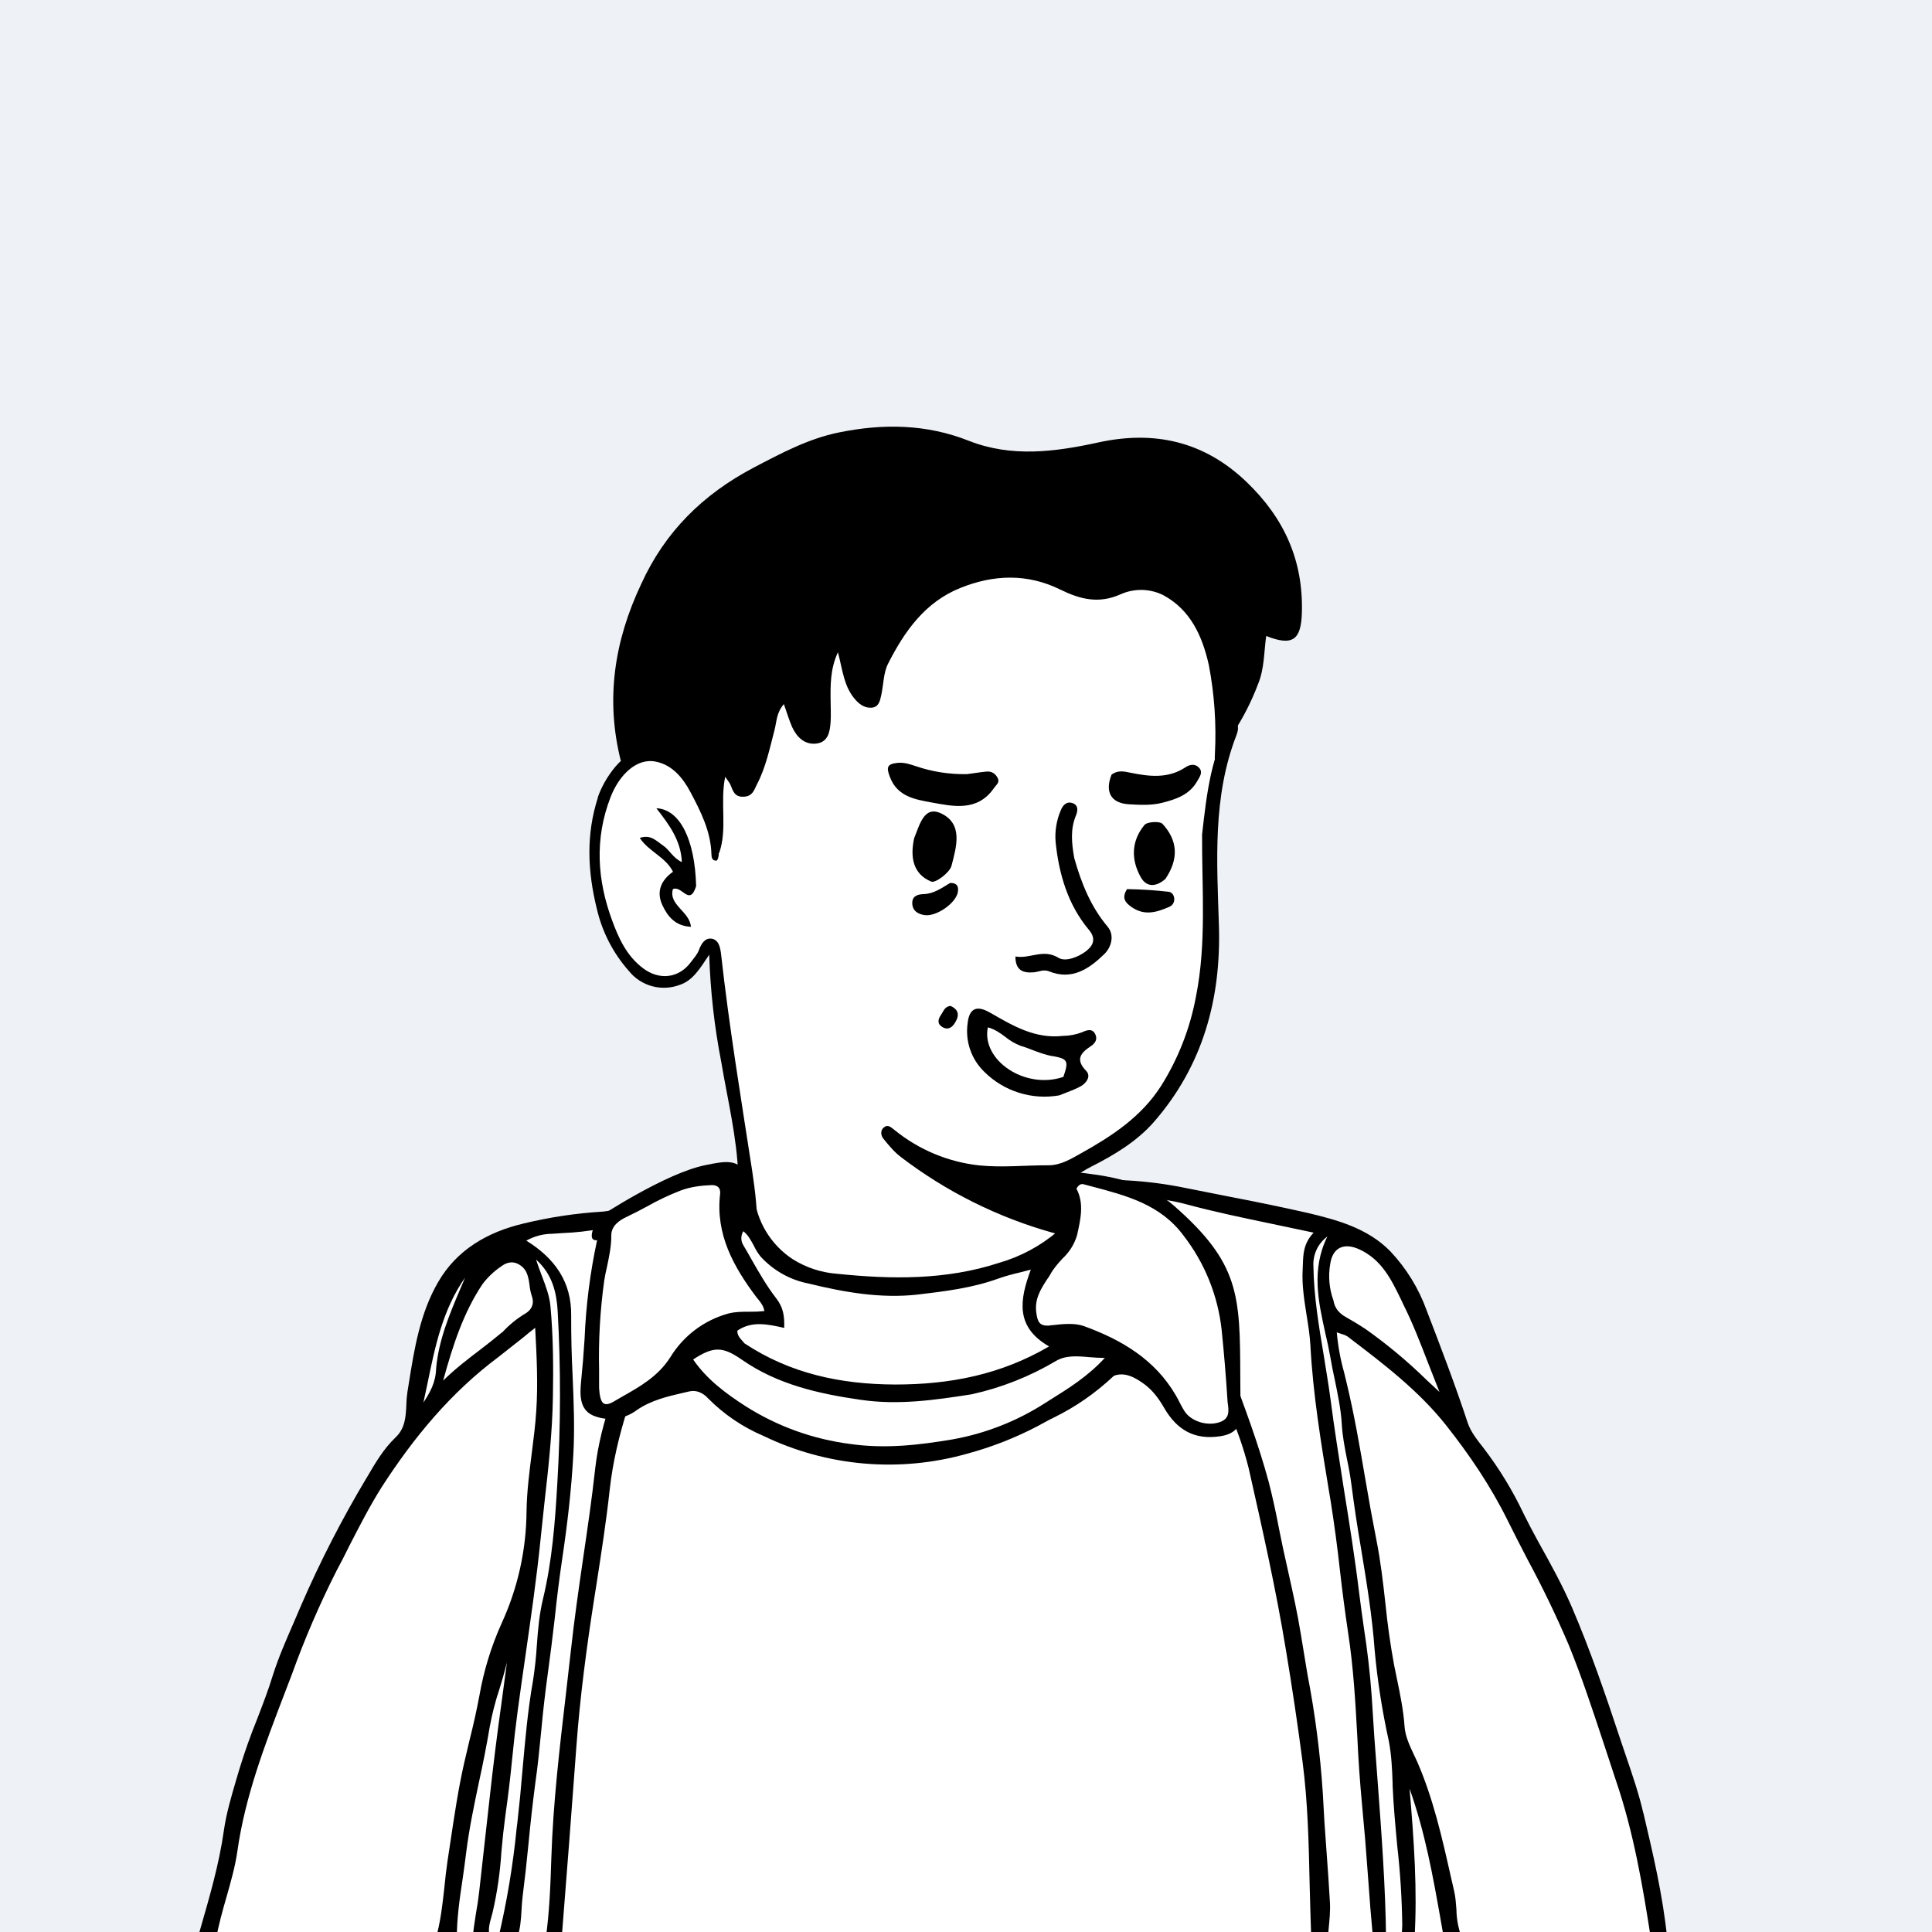
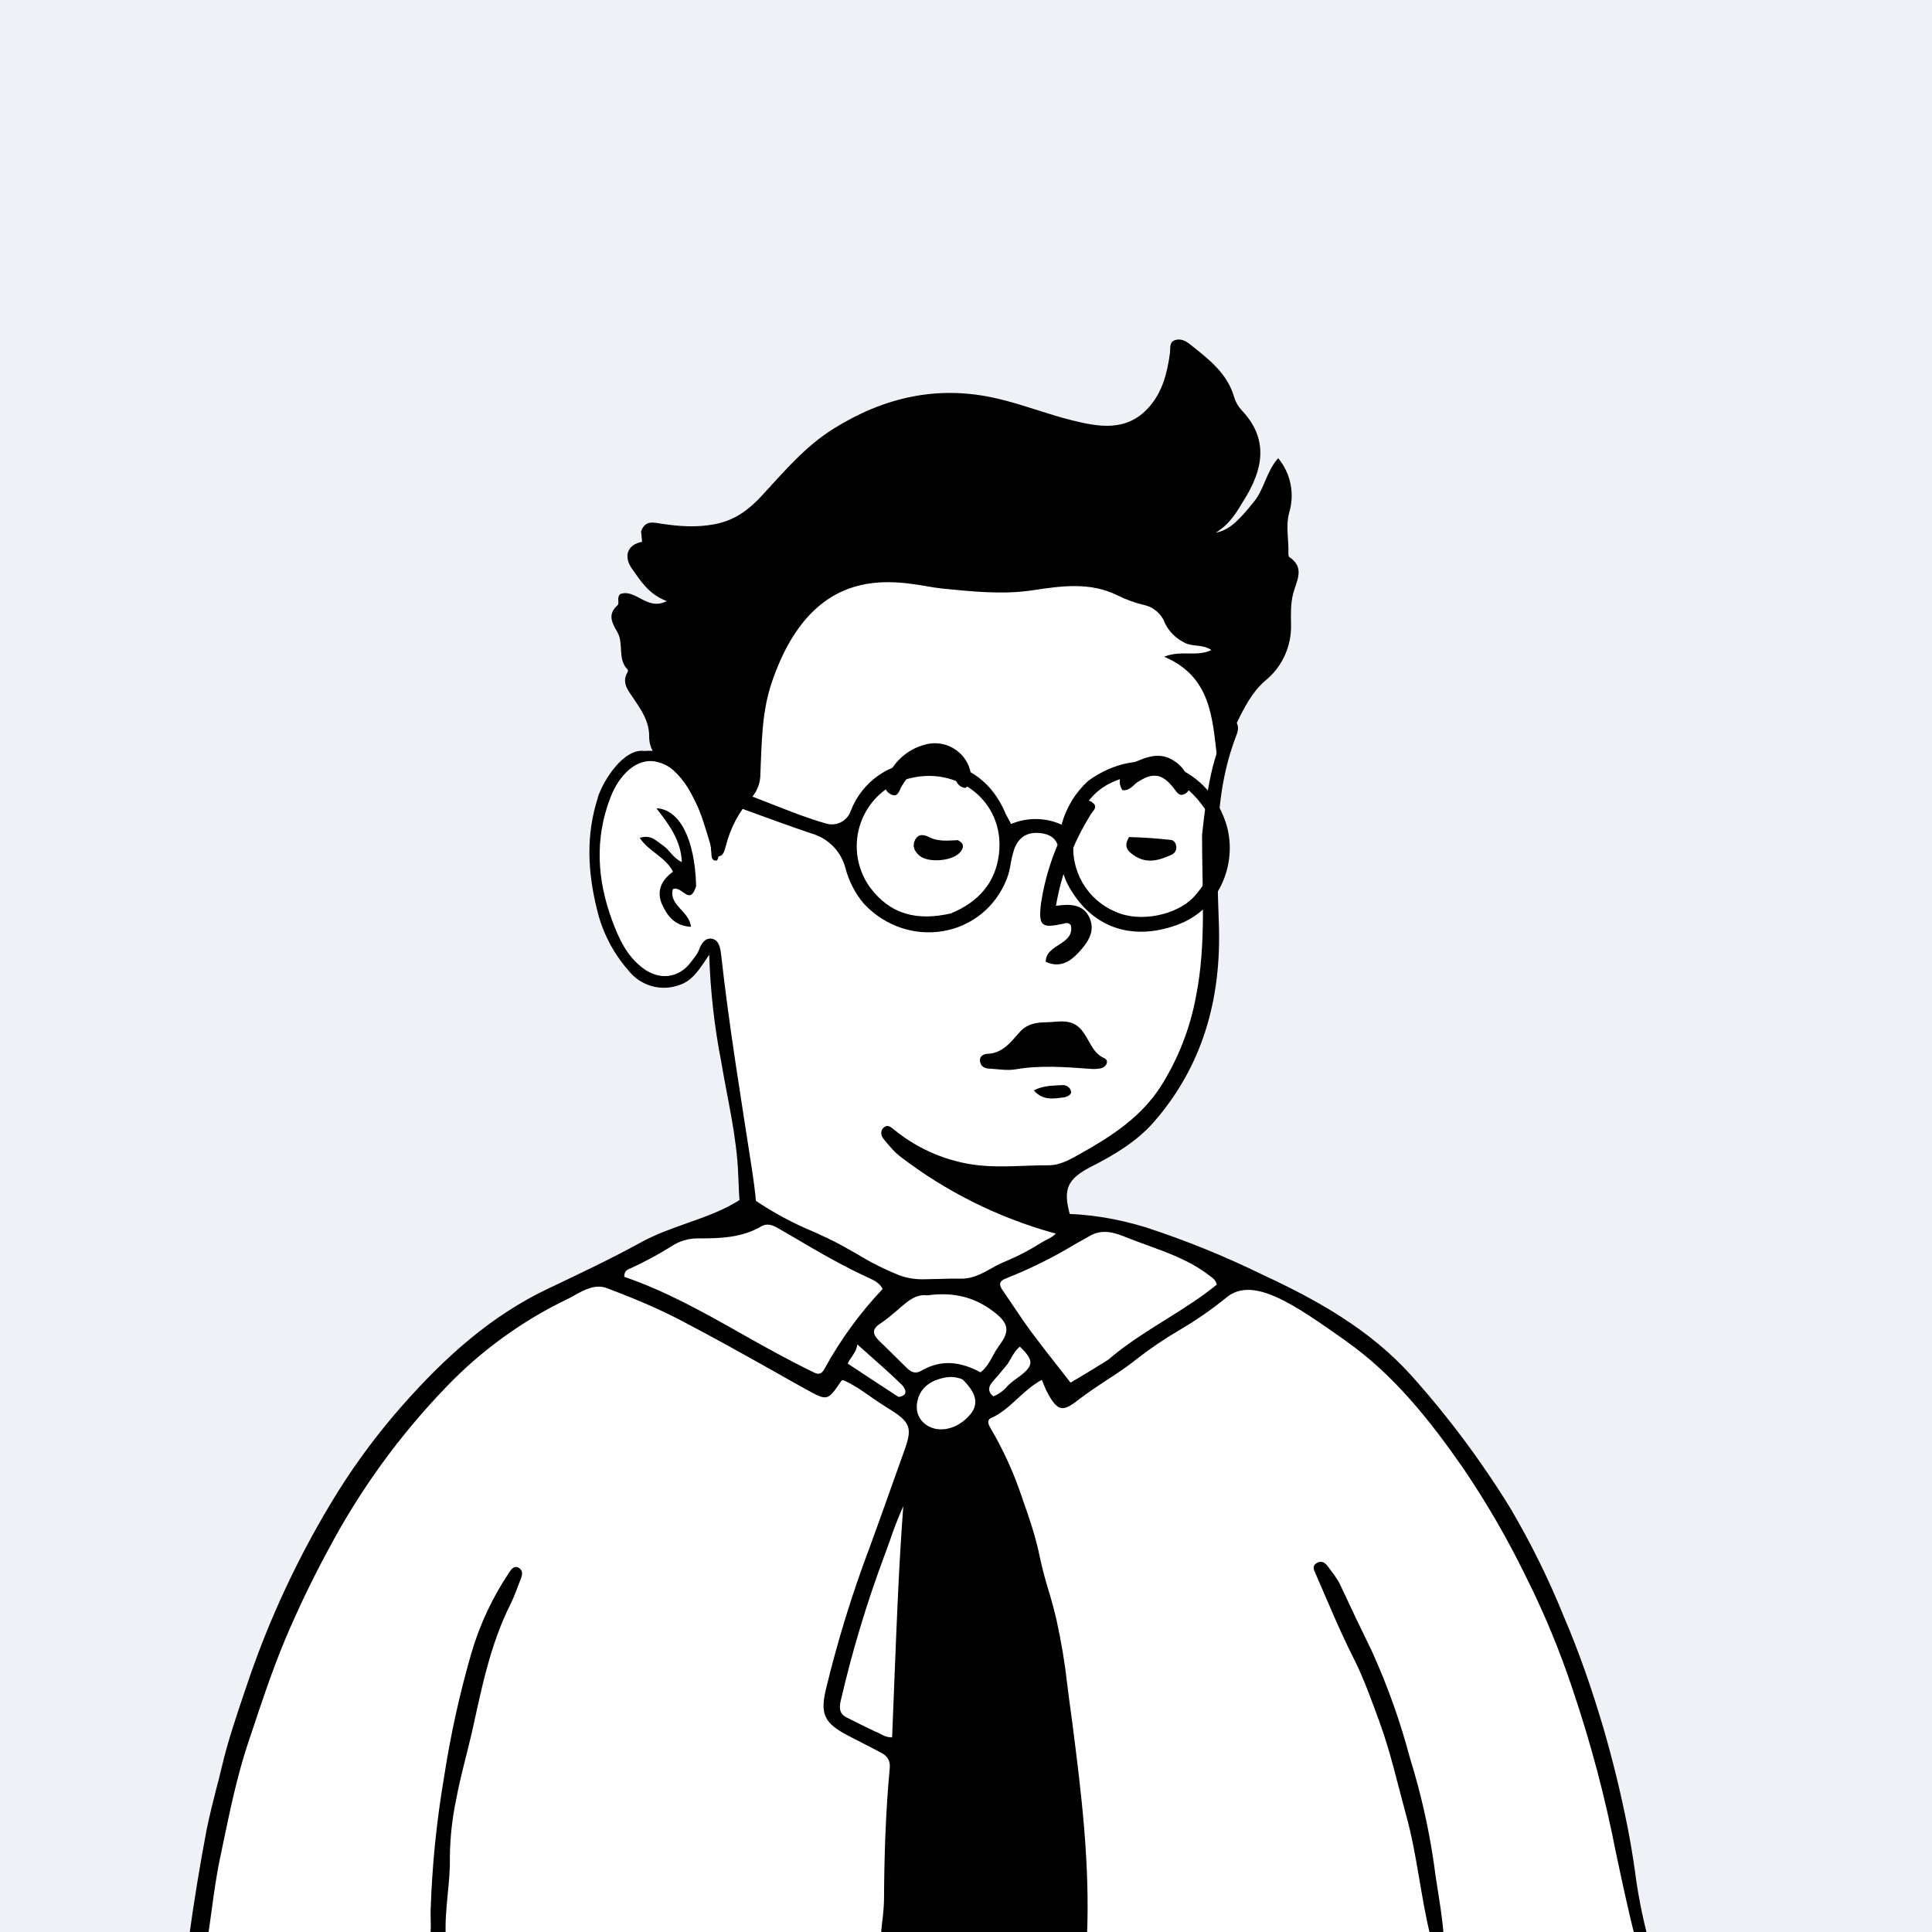
<svg xmlns="http://www.w3.org/2000/svg" viewBox="0 0 1744 1744" fill="none" shape-rendering="auto" aria-hidden="true">
  <defs>
-     <g id="head-variant01-89ccee7a">
+     <g id="head-variant01-ae86e838">
      <path d="M553 723.7c-99 297-363.7 388.6-503.6 19.8-19.3-50.7 31-69.5 66.2-91.9 24.1-15.3 36.8-28.5 35.3-42.2C144 545 114 365.6 114 365.6l-3-5.8s.7-1.6-2.2 1.2c-3 3-9.9 34.2-37 34.2-24.5 0-49.2-10.9-61-86.3C6.3 281.6 8.7 210 39 197c12.5-5.3 24-7.2 35.2-.8s-13-22 112-126C267.5 2.4 395.8-7.5 447.6 4S551 40.8 574 94.5c27.8 65-25.9 114.3-14 262.5-2.2 53.6.8 171.2-146.6 210.6-28 7.5-19.3 48.4 22.7 58.4 67 21 117 72.3 117 97.9" fill="#ffffff" />
      <path d="M7.6 228.9c5.2-16.1 23.7-44.7 42.2-42C71.7 185 83.8 198 94 213a140 140 0 0 1 22.4 61.5c.5 3.7 1 7.6-1.2 11.3-4.5.6-4.9-3-5-5.6-.5-20.7-9.7-38.7-18.9-56.1-6.6-12.5-16.2-24.6-31.4-27.6-17.2-3.5-33 12-40.8 32.2-14.5 37.6-12 74.6 1.4 111 5.8 15.9 13.1 32.1 27.8 43.2 14.8 11.3 32.7 9.3 43.6-5.7 2.5-3.4 5.6-6.7 7-10.6 2.1-5.7 5.4-11 11.3-10.3 6.8 1 8 8.3 8.7 14C126.2 436 137 501 147 566c2.6 17.1 5.6 41.7 3.6 52.1-.7 3.7 0 7-4.5 7.8-4.9.7-7-2.1-7.7-6.5-2.3-17-3-23.6-4-49.6-1.2-34.3-9.6-68-15.3-102a604 604 0 0 1-10.9-97c-8.5 12.7-14.8 23.3-26.5 27.2a40.5 40.5 0 0 1-46.1-12.6 128 128 0 0 1-28.8-55.8c-8.4-34-9.9-67.1.9-100.6m572.7-71.5c6.5 4.4 5.7 10 3.7 15.2-21.6 55.7-17.6 113.8-15.8 171.6 2.1 66.4-14.5 126.8-58.7 177.5-15.4 17.6-35.8 29.8-56.5 40.3-21.4 11-25.9 20.1-19.2 43.6 1.3 4.7 4.4 9.6-.2 14.4s-9.8 3.1-15.4 1.7a406 406 0 0 1-137-68.3c-6-4.5-11-10.6-15.8-16.5-2.5-3-3-7.8.5-10.4 3.7-2.9 6.4.1 9.8 2.7A146 146 0 0 0 352 561c21 2.1 41.5-.2 62.3-.1 11.5 0 20.6-5.9 29.5-10.8 27.8-15.5 54.3-32.8 72.2-60.7a230 230 0 0 0 31.6-80.9c9.6-48 5.3-96.6 5.5-146.2 4.2-36.9 8.1-72.7 27.3-104.8M60.6 238.6c21 1 34.7 28 35.8 70.3-6 18.8-12.8-1-21 2.7-4 14.5 15.1 20 16.3 34-14-.6-21.1-9.3-25.9-19.8-5.5-12.2-1-22.2 9.7-29.9-6.7-13.4-21.7-18-30-30.5 10-3.5 15.1 2.9 21 6.8 5.9 4 9 11.3 17 15-.8-19.8-11.7-34-23-48.6" fill="#000000" />
    </g>
-     <g id="clothes-variant03-89ccee7a">
-       <path d="M1342.7 717.8 34 718.7s73-276.9 92.4-308.7c19.4-31.7 97.5-138.7 96.7-156.8-1-18.2 1.4-82.8 14.6-108.3 13.2-25.6 55.3-60.6 71.7-63.1 16.4-2.6 71.6-5.1 106.2-13.7 34.5-8.5 66.4-19 101.5-19 5.7 0 .2 12.3.2 12.3S519 182.3 682 190c121.5 5.6 161.7-116.2 161.7-116.2S817 50.3 825.1 49.6c95.6-8 145.8 13 174.8 18.6 26.7 5.1 49.2 5.1 76 23.9 30.6 21.5 46.5 70.2 80.8 144.8 39.4 85.5 194.2 345 185.9 481.6" fill="#ffffff" />
-       <path fill-rule="evenodd" clip-rule="evenodd" d="M1032.7 721.7q-.9-25.2-1.5-50.4c-.8-36.7-1.6-73.5-6.4-110.3q-6.6-50.5-15-100.8c-9-55-21.3-109.5-33.6-164a302 302 0 0 0-19.3-54.6c-5.7-13-10.4-26.2-15.2-39.4-5.5-15.1-11-30.3-17.8-45q-1.9-3.7-4.2-7.3c-3-4.5-6-9.2-7.5-16.2-47.5 92.4-120.5 140.3-223.3 140.7-101.2.5-176-45.6-230.6-128.8a58 58 0 0 0-16 25.7l-1.4 3.3c-18.6 45.4-36 91-41.5 140.6-3.1 28.6-7.6 57.3-12 85.9l-1.8 11.3c-7 44.7-13 89.6-16.3 134.8A27816 27816 0 0 1 356 720.6c-4.7 1-9 1-14.5 1 3.5-24.4 4.4-49.3 5.2-74 1.6-49.1 7.3-97.8 13-146.5l4.6-40.2c3-27.7 7-55.3 11-83 4-27.1 8-54.3 11-81.7 5-43.5 22-84.2 40-124.2l.8-1.9c10.5-23.2 20.9-46.2 37.6-65.8a174 174 0 0 1 44.8-38.6c14-8 18.5-6.4 23.1 8.9 9.6 31 26.3 57.8 53.3 76 42.8 28.8 89.1 41.8 141.4 26.6 36.4-10.5 66.6-28.8 88.3-59.5 8.4-12 16-24.7 18.5-39.6l-5.6-2.1q-6.4-2.3-12.6-5c-3-1.2-6.7-2.9-5.2-7.3 1.3-3.3 4.2-5.8 8-5.3 33 4.5 64.4 11.7 86.3 40.7a342 342 0 0 1 47.4 88.3l7.5 20c12.6 33.4 25.1 66.8 34.4 101.2q5.2 20.4 9.1 41.3l3.6 17.6 5.2 23.5c4 18 8 36 10.9 54l6.2 37.5a853 853 0 0 1 13.8 107q1.3 26.6 3.4 53.3 1.7 22.5 3 44.9c.5 8.1-.4 16.3-1.2 24.8l-.8 8.4q-7.4 1-14.7.8M847.6 88.2c-8 18.2-15.8 36.5-29.3 51.7-34.3 38.7-78.8 56.4-129.4 57.9-34.1 1-67.6-6-97-24.7-28.6-18.2-53-40.3-65-73.3l-1.3-3.6c-2-5.8-4-11.8-8.6-15.8-13.2 3-16.7 11-14.6 22.7l.9 5.7c.5 4 1 7.9 2.4 11.5 12.5 35 37 60.8 68.3 79.6a204 204 0 0 0 80.8 28.2c60.4 7.4 116.6-.5 166.4-37.4 30.3-22.4 48.9-52 53.4-89.5 1.7-14.8-7.2-21.7-24.7-18.4zm-361.3 15.6c20 81 77 120 153.7 137 39 9.8 76 8.1 113.2-1.4 41.3-10.6 77.6-29 104.8-62.4 16.6-20.5 28.9-43.2 29.3-70.8 15 7.8 16.5 13 6.5 31.6a228 228 0 0 1-96.7 96.8c-46.4 23.8-96.3 30-148.6 22.3-54.1-8-98.7-33.3-137.7-69.6-14-13-24.7-29-35.2-44.9l-6.8-10.1c-2.7-4-1-7.2 1.7-10.3l10.7-12.4z" fill="#000000" />
-       <path fill-rule="evenodd" clip-rule="evenodd" d="M242.1 721.7c4.5-15.3 6.2-31 8-46.9q1.1-11.8 2.8-23.7l2.7-17.9c3.6-23.9 7.1-47.8 12.5-71.5l4.8-20.4q5-19.6 8.8-39.7 6-34.4 20.3-66a246 246 0 0 0 22.3-101c.3-17.5 2.5-34.7 4.7-52 1.6-12.8 3.3-25.6 4.1-38.5 1.6-24.4.4-48.5-1-74.8q-5.8 4.5-11 8.9L299 195.6c-42.9 32-76.3 72.4-105 116.8-11 17.3-20.4 35.7-29.8 54q-5.5 11.3-11.4 22.2a819 819 0 0 0-40.2 93.2l-6.5 17C88.3 545.2 70.3 592 63.3 641.6c-2 14.2-6 27.9-9.9 41.7-3.5 12.2-7 24.5-9.3 37.4-5.5 1-10.8 1-17.1 1l2.8-9.7c8.4-29.2 17-58.5 21.3-89 2.2-15.4 6.7-30.6 11.1-45.6l3.1-10.4a540 540 0 0 1 16-45c5-13 10-25.9 14-39.1 5-15.7 11.6-30.9 18.2-46l7.2-16.8a996 996 0 0 1 59-115l.4-.6c7.4-12.7 15-25.8 26-36.3 8.7-8.2 9.2-18.8 9.7-29.3q.1-6 1-11.8l1.3-8.1c5-31.4 10.2-63 26.3-90.8 16.7-29.1 44.5-45.3 77-53q35.5-8.6 71.8-10.8a126 126 0 0 0 29.6-7q7.8-2.5 15.8-4.6l15-4c19.2-5 38.3-10.1 58.5-9.2h1c4.1.1 8.3.3 9 5.4.6 5-3 5.7-6.6 6.4l-2 .4-42 9.8a3964 3964 0 0 1-79.4 18.2 244 244 0 0 1-35.4 4q-4.5.2-8.9.6a49 49 0 0 0-23.7 6.2c25.8 16 41 37.4 40.5 68q-.1 27 1.3 54.3c1 23.8 2 47.6.6 71.5-1.7 31-5.3 62-9.9 92.8q-4 27-6.8 54-2.9 25.5-6.4 50.9t-5.8 50.7c-1.6 15.6-3 31.3-5.3 46.9q-3.6 27.4-6.2 55-2.3 24-5.3 47.6-.7 6-1 12.2c-.5 8.6-1 17.3-4.1 26.2q-8.4 1.5-17 .1a754 754 0 0 0 16.7-100l.5-3.8q2.8-24.4 4.8-49c2.4-26.7 4.7-53.4 9.4-79.9q2.5-16 3.5-32.2c1-14 2.2-27.9 5.5-41.6 8.3-34.4 11-69.8 13-104.9a1341 1341 0 0 0 .3-155.3c-1-16.4-4.6-33-19.5-46.4q2.4 7.3 5 14.1c3.7 9.7 7.2 18.8 8 28.2 2.5 27.1 2.7 54.5 2.2 81.8-.5 31.9-4 63.5-7.6 95.1l-3.5 32.9c-3.6 35.8-8.8 71.4-13.9 107q-3.5 23.9-6.7 47.6-2.9 21.6-5 43.2-2.5 26-6.2 51.9-2.2 16.4-3.6 32.9a335 335 0 0 1-7.9 54.5l-1 3.7c-1.9 6.7-4 13.9-.5 21q-8.4.3-16.7-1 1.3-11.4 3.1-22.4 1.8-9.8 2.9-19.4l4.5-40.4 5-44.7q4.7-43 10.7-85.8l4.9-36.5q-3 12-6.7 23.8a249 249 0 0 0-8.8 34.2q-4.2 24.8-9.6 49.3c-4.5 21.3-9 42.7-11.7 64.4q-1.4 11.3-3 22.4c-2.8 18.6-5.6 37.2-5.4 56.2zm60.3-548.3a94 94 0 0 1 20.5-16.8c6.7-3.8 8.5-9.9 6.1-16.2q-1.5-4.6-2-9.7c-1.1-7.8-2.3-15.6-11.6-19.6-5-2-9.9-.2-13.3 2.3a71 71 0 0 0-17.5 16.4C267.4 155.5 258 184.4 249 217c11-10.8 22.1-19.3 33.3-27.8q10-7.6 20-15.9m-37.6-39.6c-9.9 23.3-19.7 46.6-22 72.1-.3 13-5.7 22.1-11.5 31L235 219c6.8-33 13.6-66.1 33.8-95zm1043 444.3c15.9 46.5 24.2 95 31.7 143.7 5.5 0 10 0 14.6-1.1-4-38.9-12.7-75.9-21.4-112.8l-.2-.5c-4-17.4-9.8-34.3-15.6-51.3l-5-14.8c-13.3-40.2-27-80.3-43.7-119.3-8.8-20.5-19.6-39.9-30.4-59.3q-7-12.7-13.3-25.4a329 329 0 0 0-36-59.1c-5.7-7.3-11.7-14.7-14.5-23-11.3-34.3-24.2-68-37.1-101.6a154 154 0 0 0-32.8-53.3c-20.4-20.8-47.9-28.3-75-34.7q-34.6-7.8-69.3-14.4l-40.4-8a358 358 0 0 0-104-6c-5.4.5-9.9 1.7-11.8 10.5 14.5 1.6 29 2 43.6 2.4 24.2.6 48.4 1.3 72.4 7.7 25.2 6.8 51 12.2 77.4 17.7l37.9 8c-9.1 9.7-9.4 19.2-9.7 28.7l-.2 4.5c-.8 13.9 1.4 27.4 3.5 41 1.5 9.2 3 18.5 3.5 27.9 2.4 44.3 9.6 87.9 16.8 131.5l1.4 8.3q5 31.5 8.5 63.4a1599 1599 0 0 0 7.4 56.3c4.7 30.7 6.5 61.7 8.2 92.7q1.4 31.5 4.4 63.1 3 31.2 5.2 62.7 2 29.1 4.7 58.2h11.7c-.5-48.6-4.2-97-7.8-145.5q-3-37.3-5.2-74.6a753 753 0 0 0-7.1-61.9q-2.3-15.9-4.3-31.8c-3.8-31.4-8.8-62.5-13.8-93.7-4.2-26.9-8.5-53.7-12-80.7-1.7-13-4-26-6-38.9-4.5-26.8-9-53.7-9.4-81a31 31 0 0 1 12.6-26.7c-14.6 29.7-8.2 58.4-1.9 87q2.7 11.3 4.7 22.5 1.7 9.9 3.9 19.8c2.7 13.2 5.5 26.4 6.3 39.8.6 11 2.7 21.7 4.8 32.3q2.4 11.1 3.9 22.4 3.8 29.4 8.8 58.4c5 30.3 10 60.6 12.2 91.3a656 656 0 0 0 12.8 82c2.4 12.7 3 25.6 3.4 38.1v2c.8 18.4 2.5 36.5 4.2 54.7a707 707 0 0 1 4.5 71.2l-.2 4.4q-.4 3.6-.2 7.9 5.7 1.1 11.4 1c2.8-44.8-.4-89.4-4.4-136.4 14 39.4 21 78.4 28 118l3 17.3q8.3 1.5 16.5.2a75 75 0 0 1-5.2-26.4c-.4-5.6-.8-11-2-16.4l-3.3-14.4c-7.8-34.7-15.7-69.4-30-102.4l-3.2-6.8c-3.7-8-7.6-16.1-8.3-25-1-14.8-4-29.3-7-43.7l-2.5-12.2a687 687 0 0 1-7.8-55.3c-2.1-19-4.3-38-8-56.7q-5.5-28-10.2-56c-5-29.2-10-58.4-17-87.3l-2-8.3a197 197 0 0 1-6.7-36.5l4.4 1.5q3.6 1 5.7 2.5l1 .8c31.3 23.8 62.6 47.7 87.2 78.6 21.4 27 40.5 55.2 55.9 86.3q8.9 17.9 18.1 35.5a940 940 0 0 1 37.1 77c11.7 28.7 21.3 58 31 87.2zm-243.5-418.2c-6.2-3.4-10.4-8.1-11.5-15.2a64 64 0 0 1-2.9-33c2.2-15.1 12.8-19.4 26.5-13 20 9.3 28.7 27.3 37.2 44.8l2.6 5.5c8.3 16.6 15 34 22.2 52.6l10.1 25.7-11.5-10.7a452 452 0 0 0-55.4-46.2 269 269 0 0 0-17.3-10.5" fill="#000000" />
-       <path d="M455.7 39c45.2-21.2 59.5-10 59.5-10s-1.3 12 7.8 43c19.2 65 123.7 66 159 61.8 37.1-4.5 125.8-30.2 131-51.7 10-42-16.9-45.2-.8-46.5 16.1-1.4 85.1-.8 133 74.3 2.4 3.8 49.2 152.1-2.5 152.1-27.2 0-68.7-80-96.5-54.7a306 306 0 0 1-191 79.8c-52.3 2.6-140.8-43.6-140.8-43.6l-50-30.2s-55.5 41.3-74.7 30.9c-25.2-13.7 2-164 2-164s24.6-22.7 63.9-41.2" fill="#ffffff" />
-       <path fill-rule="evenodd" clip-rule="evenodd" d="M389.5 69.5s60.1-39.9 96.5-47.1c19.5-4 28.3-5.3 38.6 8.6a29 29 0 0 1 4.8 15.6l.2 2.2a78 78 0 0 0 35.2 58.7 87 87 0 0 0 39.5 13c49.3 5.1 98.6 5.8 146.4-9.8A142 142 0 0 0 804 82c9.4-8.6 9.5-14.9 0-23.1-3.7-3.3-2.6-6-1.3-9.1q.6-1.5 1-3.1c4.3-17.6 5.3-19.2 24.4-17 29 3.5 58.4 10 80.4 29.2 59.6 52.1 59.8 81 60.1 154q0 15.7.4 34.7c.2 12-6.8 17.9-18.6 19.6-23.3 3.5-39-5.8-50.4-25.4-4.6-8-10-15.6-17.7-21.4-16-11.7-25.6-12.4-40.5 0a312 312 0 0 1-119.6 62.5 260 260 0 0 1-184-16 156 156 0 0 1-49.8-33.7c-4.6-5.1-10.7-8-17.1-6.5l-4.8 1.1c-14.9 3.4-29.8 6.9-42.7 15.8a40 40 0 0 1-39.6 4.8c-12.1-5.4-11.8-18.7-10.7-30.2q2-19.5 3.2-39a521 521 0 0 1 11.3-89c-11.7 1.3 1.5-20.7 1.5-20.7M521 183.3c41.2 27.3 86.7 37 136 37.2 49.4 0 95.2-8.8 139-34.4-30.9-17.7-26.5-42.3-16.5-69.3l-10.5 2.7a177 177 0 0 0-18.4 5.2c-23.7 8.7-48.8 11.7-73.3 14.6-32.9 3.7-66-2-98.1-9.9a79 79 0 0 1-43.7-24.5q-3.6-4.5-6-9.7c-2.6-4.7-5-9.5-9.5-13.1a12 12 0 0 0-.2 12.3q3.7 6.2 7.2 12.5c7 12.3 14.1 24.7 22.7 35.8 6.4 8.3 7.5 15.8 7.2 26.7-15-3.4-29.3-6.5-42.3 2.5-.1 4 2 6.4 4.8 9.5zm274-58.8 2-3.2c3-5.6 7-10 11-14.4a47 47 0 0 0 13.2-21c3.4-15 6.5-29.1-.5-42.2 2-3.7 4.3-4.5 6.3-4l7.6 2c31 8.2 62 16.2 82.8 44.4a169 169 0 0 1 34.4 85.3q3.2 31.4 5.2 62.7 0 2 .4 4c.8 6.4 1.7 13.3-7.5 16.4-11.2 3.8-25.7-.7-31.7-10q-2.5-4-4.6-8.3-1.5-3-3.3-6.1c-18.8-32.3-49.1-50.1-83-62.4-8.7-3-19.3-1.8-29-.7h-1l-.4.2c-9.8 1-11.3-3.6-12.4-11.3-1.9-12.6 4.2-22 10.4-31.4m-405.1 99.2c.9 14 4 17.4 13 12.3l7.4-4.3c16.4-9.3 32.7-18.4 43.8-35.7a89 89 0 0 1 52.5-39.6c6.1-1.6 12.3-1.6 18.4-1.6q7 .1 14.1-.6c-.8-4.7-3.2-7.6-5.5-10.5l-1.8-2.2C511 114 494.9 84.8 499 48.8c.8-6.9-3.5-8.5-8.1-8.3-9.3.4-18.3 1.5-27.3 4.8A230 230 0 0 0 433 59.8q-9 4.9-18.2 9.3c-6.8 3.2-14 8.1-14 16.8.1 9.6-1.9 18.8-3.8 28q-1.6 6.6-2.6 13a501 501 0 0 0-4.6 80.2zM626 234.3c34 5 67 .2 100.2-5a258 258 0 0 0 75.9-30c8.9-5.3 19.2-4.5 30.3-3.5q6.7.6 13.9.7c-15.4 16.7-32.6 27.4-49.6 38l-4.1 2.6A229 229 0 0 1 709 270c-30.3 5.1-60.6 8.7-92.2 4.2a231 231 0 0 1-94.4-33.9c-17.9-11.5-35.3-24.3-47.7-42.4 18.7-12.3 26.9-11.6 44 .2 32 22.3 69 30.7 107.2 36.2" fill="#000000" />
+     <g id="clothes-variant20-ae86e838">
+       <path d="M1331.4 720.2 27.7 717S61 507.2 123.9 388c73-138.7 173.6-266 400-320.3 9-2.1 96.1 44.3 128.4 60.3 15 7.4 77.1 2.9 77.1 2.9L840.2 76s130.4 42 196.6 79.3c84.2 47.3 179.2 187 223 296 46.6 115.8 71.6 269 71.6 269" fill="#ffffff" />
+       <path d="M658.4 720.2s-1.8-127.4-.4-169.8c2-64.6 19.5-284 19.5-284s16.8 4.6 25.5 2.7a404 404 0 0 0 30.5-11.7S778 363.9 787.1 401c15.6 62.8 33.3 256.5 33.3 256.5l2.8 62.6z" fill="#000000" />
+       <path fill-rule="evenodd" clip-rule="evenodd" d="M1307.6 642.6c5.5 26 11 51.8 17.5 77.6 4.6 0 8.1 0 11.3-.9a485 485 0 0 1-11.7-60.7q-2.8-19.7-6.6-39a1045 1045 0 0 0-22-90c-10-33.6-21.4-67-35.3-99.3a735 735 0 0 0-48.2-97.8 835 835 0 0 0-89.3-119.8c-37.6-41.9-85.4-68.5-134.7-91.4a816 816 0 0 0-105.3-42.7c-25.6-7.8-52-12.4-79-12.2-6 0-9.3 3.6-5.5 7.6 8.2 8.6 2.4 11.8-3.3 14.9a102 102 0 0 0-8.9 5 203 203 0 0 1-28.7 14.9q-7 2.8-13.7 6.7c-8.6 4.8-17.3 9.6-27.3 9.4q-10.5-.1-20.8.3l-14.7.3q-10.9 0-21-3.8a248 248 0 0 1-37.6-18.9c-8.8-5-17.6-10.1-26.8-14.4L584.4 83A298 298 0 0 1 530 53.8c-5.2-3.8-10.2-1.8-14.4.8-14.5 9-30.4 14.6-46.3 20.2-14 5-28 9.9-41 17-27.3 15-55.6 28.4-83.8 41.8-52.5 24.7-94.7 63.1-132.8 106.4q-31.5 35.8-57 76.2a833 833 0 0 0-84 179l-1.2 3.5c-7.3 21.7-14.7 43.4-20 65.8Q47 575.3 44.1 586q-4.6 17.6-8.4 35.4-9.4 49.4-16.2 99c6.3 0 11.6 0 17.1-1.1q1.9-12.6 3.5-24.7c2.2-15.9 4.3-31.5 7.6-46.8l2.6-12.6c6.4-30.6 12.7-61.2 22.6-91l2.7-8c9.5-28.6 19-57.3 30.6-85.1a922 922 0 0 1 39.1-81.4 648 648 0 0 1 107-147.5 379 379 0 0 1 108.2-78.5q3.5-1.6 7-3.7c9.2-5.1 19-10.6 30-6.3 22.5 8.6 45 17.8 66.3 29 28.8 15 57.1 30.9 85.5 46.8q13.2 7.6 26.4 14.8l.5.3c19.8 11 19.8 11 32.4-7.6l.8-.3.5-.3c9.4 4.1 17.8 10 26.2 15.9q7.1 5 14.5 9.6c20.4 12.5 22.3 17.5 14.6 38.6l-13.2 37q-8.7 24.6-17.6 49a1076 1076 0 0 0-40 129.7c-5.2 22.2-.8 30.2 19.7 41l14.6 7.5 15.8 8.2c5.3 2.8 8.3 7 7.7 13.5-3.7 39.4-5 79-5.2 118.6q-.2 9.3-1.4 18.6-1.1 8.4-1.5 16.7h14.3a2249 2249 0 0 0 9.4-164.2c.9-27.5 3-55 5-82.5q2-23.6 3.4-47.2 1-18 1.1-36.2c.3-18.2.6-36.3 2.7-54.4q2.6-21.4 4.5-43.5l2-20.5c17 7 30.4.3 43.4-8 7.2 6 10.2 14 13 21.8l2.5 6.3c13.6 32.2 22.5 66 31 99.9 4.6 18 9 36 12.2 54.4l1.3 7.8v.4c6 34.9 12 69.8 16.2 105 3.7 32 5.8 64.3 8 96.5l2.3 35.5q.4 5 .4 10.3 0 8.4 1.1 17.5c4.9 1.1 8.4 1.1 12.3 0 2.8-65.7-5-129.4-13.2-193.1l-1.7-12.6q-1.5-10.7-2.8-21.5a563 563 0 0 0-9.8-59q-3.1-13.2-7.1-26.4-4.6-14.8-7.9-30c-3.7-18.8-10-36.7-16.3-54.6a323 323 0 0 0-28.3-62.2c-1.8-3-3.6-7.1.4-9 9.3-4 16.6-10.8 24-17.6 6.8-6.2 13.6-12.5 22-16.9l1.8 4.5q1.8 4.6 4 8.6c8.6 15 13 16 26.6 5.3q12.4-9.3 25.4-17.7c9.5-6.2 19-12.4 27.8-19.5a358 358 0 0 1 38.3-26 337 337 0 0 0 42.4-29.3c24-20.5 62 6.4 107.8 38.7l.6.5c43.4 30.6 76 72 106 115.2A792 792 0 0 1 1226 393q25.1 49.9 42.6 102.7a1129 1129 0 0 1 39 147m-714-437c-2.2 4-4.2 6.3-8.8 4.4-22.7-10.9-44.4-23-66-35.2-34.7-19.6-69-38.9-106.3-51.6 0-5.1 2.4-6.2 4.5-7.2l.4-.1q19.7-9 38.1-20.5a42 42 0 0 1 22.9-6.9c20 0 40-.3 58-11 4.8-2.7 9.6-1.3 14.5 1.5l15.8 9.2c22 13 44.2 25.8 67.5 36.4 4.5 2 9 4.6 11.6 9.5a348 348 0 0 0-52.2 71.5m255.7-7.5c16-13.9 34-25 51.8-36.2 16-10 32-20 46.4-31.8-1.4-4.2-3.8-6-6.2-7.6l-1.3-1c-16.7-12.8-36.1-19.8-55.5-26.9q-9.8-3.5-19.4-7.3c-9.2-3.7-20.4-7.7-31.9-1.3l-13.9 7.8a409 409 0 0 1-61.7 30.6c-6.6 2.4-7.4 5.6-3.2 11.4l11.4 16.8a499 499 0 0 0 13.6 19.6q12.4 16.6 25.2 32.7l10.8 13.8a1343 1343 0 0 0 33.9-20.6m-181.9-51.9c5.5-4.2 11.5-7.3 18.8-6.3 24.4-3.4 44 2 61.5 16.1 12 9.7 12.7 16.6 3.4 29a81 81 0 0 0-5.8 9.4c-3 5.6-6 11-11.2 15-17.7-9.6-35.3-12-53.3-1.5-5.4 3.2-9.4 1.4-13.5-2.7l-16.6-16.4-7.8-7.6c-5.9-5.7-7.7-10.5 1-16 5.3-3.5 10-7.6 15-11.8q4.1-3.7 8.5-7.2m-24.3 389.3c3 1.7 6.3 3.4 11.2 3.4l2.3-57.7c2-50.4 4-100.7 7.8-151a332 332 0 0 0-12 30.8l-5.4 14.8a1051 1051 0 0 0-39 129.7c-1.6 6.5-1.4 12 5 15.3 7.9 4 15.8 8 25.5 12.6q2.3.8 4.6 2.1m58.5-321.3a27 27 0 0 1 16.3 1.6c13 12.7 14.7 22.7 6.6 32-11.1 13-28.1 16.9-39.4 9-8.6-6.1-10-15.4-7.3-24 3.4-11 13-16.5 23.8-18.6m-41.5 17.4c10.3-1.3 5.3-8.7 2.8-11.1-9-8.8-18.3-17.1-28.4-26l-11.6-10.3c-.6 4.8-2.9 8-5 11.2a37 37 0 0 0-3.7 6l.2.2c15 10 29.7 19.6 45.7 30m94.5-25 4-4.8 2.7-4.6c2.6-4.5 4.8-8.3 8.4-11 12.5 12.3 12.5 16.8.5 26.2l-3.7 2.7q-4.3 3-8.1 6.7a32 32 0 0 1-12.7 9.3c-5.3-4.4-4.7-8.8-.3-13.7q4.8-5.2 9.2-10.8" fill="#000000" />
+       <path d="M1140.7 720.2c-9.3-36.8-12.3-74.6-22.4-111-7.7-28-14-56.7-24-84-7.1-19.3-14-39-23.4-57.6-12.7-25-23.3-51.2-34.6-77-1.3-2.9-3-6.3 1.2-8.9 4.5-2.6 7.6-.4 10 2.8 4 5.4 8.5 10.8 11.3 16.8q14.2 30.5 28.9 60.6a612 612 0 0 1 34 95.6 617 617 0 0 1 21.8 96.4c2.7 21.4 7.2 42.7 8.8 65.3-3.4 1-7 1-11.6 1m-903.7 0c1.5-7.9.6-16 .7-24a883 883 0 0 1 12.2-121.6q8.7-56.6 24.6-111.6a264 264 0 0 1 34.5-73.4c2-3 4.3-5.8 8.2-3.7 3.5 2 3.6 5.5 2.3 9-3.2 8-5.8 16-9.6 23.7-18.5 36.7-26.2 76.5-35 116.2-4.5 19.7-10.2 39.2-13.9 59.2a265 265 0 0 0-5.9 53c.5 24-5 47.4-3.7 72.2-4.5 1-8.8 1-14.3 1" fill="#000000" />
    </g>
-     <g id="hair-variant15-89ccee7a">
-       <path d="M312.8 305.3c21.6-47.5 56-81 101-104.8 24.8-13 49.8-26.4 77.3-32 39.6-8.1 79-7.8 117.7 7.6 38.3 15 77.3 10 116.6 1.4 50.3-11 95.4-1.3 134 35.8 34 32.7 51.1 70.8 49.8 117.8-.7 24.8-8.4 30.5-32.2 21.1-2.1 14.7-1.6 29.6-7.4 43.5a224 224 0 0 1-22.4 44c-6.2 8.7-5.2 20.1-9.9 29.4-8-.8-6.7-6.4-6.6-10.7a333 333 0 0 0-5.5-80c-5.8-25.8-16.3-49.6-41-63a45 45 0 0 0-38.5-.9c-20 9-36.9 4.5-54.8-4.3-29.6-14.5-59.8-13.5-89.9-1.4-32 12.8-50.5 39.2-65.3 68.3-4.3 8.4-4.1 19-6.2 28.5-1.1 5-2.2 10.7-8.5 11.3-5.7.5-10.4-2.3-14.4-6.7-11-12-12-27.7-16.2-43.3-7 15-6.8 29.8-6.6 44.5 0 6 .4 12 0 18-.6 9.2-2.1 19-13.6 20-10.3.8-17.1-6.2-21.2-15.1-2.7-6.2-4.6-12.7-7.4-20.6-6.7 7.6-6.5 15.8-8.4 23.2-4.4 16.7-7.8 33.8-16 49.4-2.6 5.3-4 10.7-12 11-8.3.3-9.5-5.3-11.8-10.7-.8-1.9-2.2-3.5-4.8-7.3-4.8 24 2.2 47-5.4 68.8-5.8-2-5.3-5.9-5.5-9-.7-19.8-8.4-37.6-18.4-53.6s-22.5-30.5-45.6-27.6c-7.2.9-11.7 6.8-19.3 7-13.9-55.3-6-108 18.4-159.6" fill="#000000" />
+     <g id="hair-variant56-ae86e838">
+       <path d="M312.7 257.7c3.8-10.5 11.7-7.8 18.6-6.8 16 2.4 31.4 3.5 47.8.4 18.7-3.5 31.6-13.7 43.2-26.4 19.8-21.5 38.8-44 63.8-59.6 45.7-28.6 94.5-40 148.3-27.4 22.8 5.3 44.4 13.9 66.9 19.5 24 6 49.7 11 69.8-11.7 12.4-13.9 16.5-31 19-48.8.6-4.5-1-10.1 5-11.9 4.8-1.4 9.2.8 13 3.8 16.5 13.2 33.7 25.9 40 47.9q2.1 6.8 7 12c24.8 26.3 18.7 53.8 2 80.5-6.4 10.4-12 21.3-25.6 29.7 11.1-2 19.6-9.2 34.9-28.5 9-11.4 10.8-26.8 21.4-38.7a53 53 0 0 1 9.9 49.3c-3.3 12.6-.2 24.3-.7 36.4 0 1.2.1 3.1.9 3.6 14.6 9.6 6.2 22 3.4 33-2.4 9.5-2 18.6-1.9 28a63 63 0 0 1-23.8 51c-11 9.6-18.3 23.5-24.9 37.1-5 10.5-7.6 22.3-17.8 34.1-4.5-38-5.5-75.3-48.1-93.3 15.8-6.2 29.5.4 42.7-6-8.4-5.8-17.6-2.4-25.2-7.2a38 38 0 0 1-16.6-16.8 26 26 0 0 0-19.1-16.7q-12.5-3-23.9-8.7c-24.7-12.2-50.6-8.5-76.2-4.6-27.8 4.2-55.2 1.1-82.7-1.6-30.1-3-113-33.4-153.2 85-9 26.6-9 54.5-10.2 82.1a32 32 0 0 1-7.6 21.3 102 102 0 0 0-23.7 44.4c-1.1 3.8-2 9.2-7.4 9.1-6.6-.2-5.2-6.2-6.4-10.6-8.3-28-16.2-56.7-42.5-74.4a27 27 0 0 1-12.8-23.5c0-13.7-7.3-24-14.4-34.5-4.6-6.9-10.6-13.8-5.3-23 .4-.7.8-2.1.4-2.5-9.7-9.6-3.3-23.7-9.5-34.2-4.7-8.1-9-15.7.1-23.9 2.4-2-1-6.7 2.5-10.2 14-5.3 24.3 15.6 42.1 6.3-16-5.9-23.5-18-31.6-29.5-7.6-11-4-21.5 9.3-24z" fill="#000000" />
    </g>
-     <g id="mouth-variant30-89ccee7a">
-       <path d="M169 100c4.8-14.2 4-16.2-9.8-18.7-10.2-1.8-19.3-6.3-29-9.4-10.9-3.5-18-13.8-29.5-16.5-6 29.8 33.7 56.5 68.2 44.7" fill="#ffffff" />
-       <path fill-rule="evenodd" clip-rule="evenodd" d="M97.6 95.6a77 77 0 0 0 67.5 21.2l6.4-2.5c4.8-1.9 9.2-3.5 13.2-5.8 5.2-3 9.3-9.2 4.8-13.8-10-10.3-5-16.2 4-22.2 4-2.6 6.4-6.2 4.3-10.7-2.7-6-8-3.8-12-2a50 50 0 0 1-17.4 3.3c-24.8 2.8-44.9-9-64.8-20.5l-.6-.3c-11.8-7-19-4.6-20.5 9.2a51 51 0 0 0 15.1 44.1m61.6-14.3c13.9 2.5 14.6 4.5 9.7 18.8-34.5 11.8-74.2-15-68.2-44.7 6 1.5 11 5 15.8 8.6a49 49 0 0 0 13.7 8q5 1.5 9.7 3.4c6.3 2.4 12.5 4.8 19.3 6" fill="#000000" />
-       <path d="M67 36c8.2 3.7 7.7 9.3 4.2 15-2.6 4.5-6.5 7.2-11.7 4-4.8-3-3.7-7.1-1-11 2.2-3 3-7.3 8.5-8" fill="#000000" />
+     <g id="mouth-variant01-ae86e838">
+       <path d="M185.6 58.2c7.2 8.7 9.1 20 20.2 25 4.5 2 2.4 7.7-2.9 9.1a31 31 0 0 1-10.1.5c-22.4-1.6-44.7-3.4-67.2.5-7.7 1.3-16-.3-24-.7-4.3-.2-7.5-2.4-8-6.8s3.5-6.4 6.5-6.5c13.7-.4 21-10.2 28.8-19 6.8-8 15-9.4 24.8-9.5 11.1-.2 22.7-4 32 7.4m-15.5 60.3c-10 1.2-19.5 3.4-28-6.2 9.4-4.8 17.9-4.2 26-4.8 3-.2 6.9 1.9 7.6 5.7.5 2.9-2.3 4.1-5.6 5.3" fill="#000000" />
    </g>
-     <g id="nose-variant05-89ccee7a">
-       <path d="M68.7 105.5c6.5 23.1 15 44 30.2 62.1 6.2 7.4 3.6 18.1-3 24.6-13.8 13.4-29.3 24-50 15.6-5-2-9.2.5-13.7.9-9.5.8-16.6-1.5-16.6-14.3 13.2 2.4 25-7.3 38.9 1.2 6.2 3.9 17.9-.6 24.9-6 5.7-4.5 9.8-10.7 2.5-19.3-19-22.7-27-50.3-30-79.1a60 60 0 0 1 4.6-28.6C58.3 58 61.7 54 67.3 56c5.5 2 4.5 7.3 3 11-5.2 12.4-4 24.9-1.6 38.4" fill="#000000" />
+     <g id="nose-variant15-ae86e838">
+       <path d="M59.8 80.5c4.5-7.8 8-15.1 12.7-21.7 3-4.2 8-7.4 13-3.1 4.9 4 0 7.2-2 10.7a228 228 0 0 0-31.3 82.3c13-2 25-1.4 30.4 11 5.6 12.7-2.5 23.2-10.6 31.8-7.3 7.7-16.6 13.5-29 7.7C42.8 183 69.6 184 65.6 166c-2.6-2.6-4.5-1.7-6.6-1.2-19.7 4.3-22.8 2.4-20.3-18.2a215 215 0 0 1 21.1-66" fill="#000000" />
    </g>
-     <g id="eyes-variant04-89ccee7a">
-       <path d="M212.2 70q19.4.3 37.6 2.4c3 .4 5 3.3 5 6.7q-.1 5-4.7 7c-11.2 4.8-22 8.2-33.7.2-6.5-4.5-9-8.7-4.2-16.4M52.4 64.4c7 0 7.8 3.8 7 8.5-2 10.2-20 22.4-30.4 20.5-5.9-1-10.5-4-10.7-10.5-.2-6.7 4.8-8.2 10.3-8.4 9-.3 15.8-5.2 23.8-10M20 24c5-12 8.8-29.4 24-22.5C64.7 11 58 32.2 53.7 49 52 55.2 39.2 64.8 35.4 63.2 19.1 56.4 16.2 41.5 20 24m226.8 36.8c-8.6 7.5-17 7.6-22.2-1.5-9-16-8.6-32.8 3.3-47.2 2.5-3 13.8-3.6 16.3-1q20.8 22.7 2.6 49.7" fill="#000000" />
+     <g id="eyes-variant03-ae86e838">
+       <path d="M214 23q19.4.5 37.7 2.6c3 .3 4.9 3.3 5 6.6q-.1 5-4.8 7c-11.1 4.9-22 8.3-33.7.2-6.5-4.4-8.9-8.6-4.2-16.3M59.5 25.8c6.2 3.3 5.2 7 2.1 10.8-6.5 8-28.2 10-36.4 3.5-4.7-3.8-7.3-8.6-4.4-14.4 3-6 8.2-5 13-2.5 8 4 16.4 3 25.7 2.6" fill="#000000" />
    </g>
-     <g id="eyebrows-variant02-89ccee7a">
-       <path d="M97.9 41.8c6.6-.8 12-1.8 17.5-2.3 4.7-.5 8.2 1.8 10.3 6 1.9 4-1.5 6-3.4 8.8-14.9 21.7-37 16.6-56.8 13-14-2.6-30.4-5.1-37.1-22.7-3.5-9-2.8-12 7.1-13 5.7-.5 11 1.3 16.2 3 14.8 5.1 30.5 7.5 46.2 7.2m130.5.4c5.6-4 10.8-3 16.4-1.8 17.1 3.5 34.3 5.8 50.2-4.7 4.3-2.9 9.2-3.5 12.7.7 3.2 3.9.3 7.8-1.9 11.6-7 12.4-18.9 16.4-31.4 19.6-10 2.6-20.4 2-30.5 1.4-15.9-1-21.8-11-15.5-26.8" fill="#000000" />
+     <g id="glasses-variant11-ae86e838">
+       <path fill-rule="evenodd" clip-rule="evenodd" d="M371.8 24c48-35 106.4-15.6 124.2 37 11.5 33.6-3 78.2-44 93-41.7 15.1-78 1.6-98.3-36.3a73 73 0 0 1-7.6-28c-1-11.5-5.7-17.1-16.7-18.6q-18.6-2.3-24.5 15.4-1.8 5.8-2.8 11.7a70 70 0 0 1-3.5 14c-21.2 53.8-89.3 64.8-129 22.7a82 82 0 0 1-16.8-32.6 44 44 0 0 0-30.5-30.9c-19.7-6.6-39.3-13.9-59-21Q46.9 44 30.2 38.1c-5.7-2-11.7-4.4-8.7-11.3 2.2-5 6-3.4 9.7-1.8q1.7.8 3.4 1.3c17.2 5 33.7 11.5 50.3 18s33 13.1 50.2 18a18 18 0 0 0 22.5-11.1 69 69 0 0 1 63-44.6c34.6-2 62.7 12.9 77 47.2l3.2 6 1.6 3a57 57 0 0 1 45.6.6 82 82 0 0 1 24-39.5M248.5 143.3c24.3-10 40-27.5 43-53.8 5.6-49.4-42-83.2-89.2-65.2a63.4 63.4 0 0 0-27.7 95.1c18.4 25.1 42.8 31.3 74 24M433.3 19c19.5 1.6 33.6 15.1 44.7 31 14.2 23.7 11.3 55.3-11 79-14.8 15.7-48 23.3-70.3 13a62 62 0 0 1-37.6-65.7c6-45.2 40-60.2 74.2-57.3" fill="#000000" />
    </g>
-     <clipPath id="clip-89ccee7a">
+     <g id="eyebrows-variant12-ae86e838">
+       <path d="M80.4 35C59 29.6 51 33.2 39 52.6c-2.4 4-3.4 11.4-10.6 7-5.6-3.4-5.3-8.8-2.6-14.6a51 51 0 0 1 38-30.7 33 33 0 0 1 37.5 26.4c.9 5.3.1 10-4.8 13.6-11.2-1.3-8-14.2-16-19.1m164.7-2.4c14-6.2 27-12.4 41.2-1.9q7.8 5.7 11.3 14.7c2 5 2.3 10.7-2.7 13.8-5.7 3.5-8.1-2.1-11-5.6-10.4-12.8-18.4-13.7-32.4-4.6-4 2.6-6.8 8-13.5 7-5.7-9.6-.1-16.3 7-23.4" fill="#000000" />
+     </g>
+     <clipPath id="clip-ae86e838">
      <rect width="1744" height="1744" rx="0" ry="0" />
    </clipPath>
  </defs>
-   <g clip-path="url(#clip-89ccee7a)">
+   <g clip-path="url(#clip-ae86e838)">
    <rect width="1744" height="1744" fill="#eef2f6" />
-     <use transform="translate(532 491)" href="#head-variant01-89ccee7a" />
-     <use transform="translate(151 1029.3)" href="#clothes-variant03-89ccee7a" />
-     <use transform="translate(266 221.9)" href="#hair-variant15-89ccee7a" />
-     <use transform="translate(791 872)" href="#mouth-variant30-89ccee7a" />
-     <use transform="translate(901 669)" href="#nose-variant05-89ccee7a" />
-     <use transform="translate(805.2 732.6)" href="#eyes-variant04-89ccee7a" />
-     <use transform="translate(775 657)" href="#eyebrows-variant02-89ccee7a" />
+     <use transform="translate(532 491)" href="#head-variant01-ae86e838" />
+     <use transform="translate(151 1029.3)" href="#clothes-variant20-ae86e838" />
+     <use transform="translate(266 221.9)" href="#hair-variant56-ae86e838" />
+     <use transform="translate(791 872)" href="#mouth-variant01-ae86e838" />
+     <use transform="translate(901 669)" href="#nose-variant15-ae86e838" />
+     <use transform="translate(805.2 732.6)" href="#eyes-variant03-ae86e838" />
+     <use transform="translate(610.3 681)" href="#glasses-variant11-ae86e838" />
+     <use transform="translate(775 657)" href="#eyebrows-variant12-ae86e838" />
  </g>
</svg>
